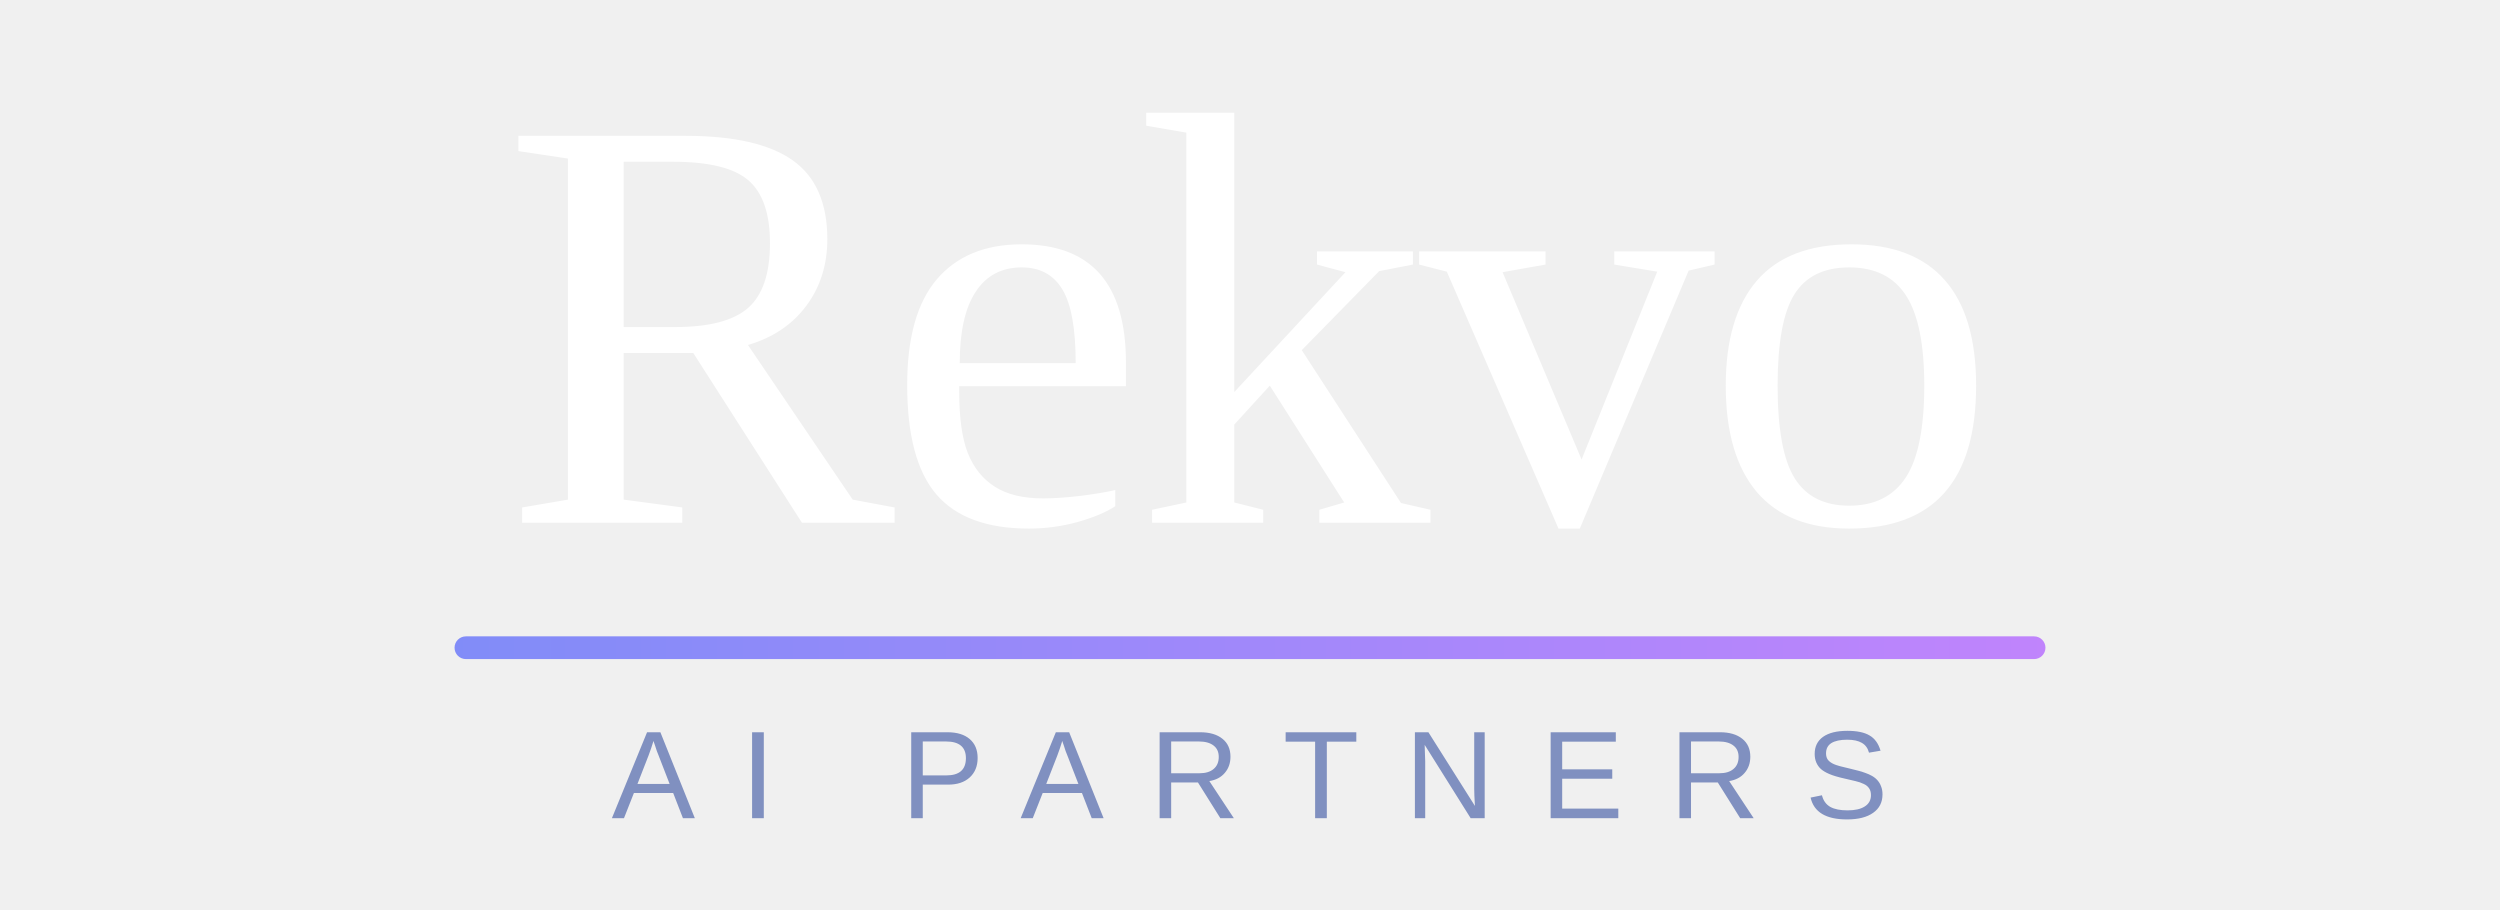
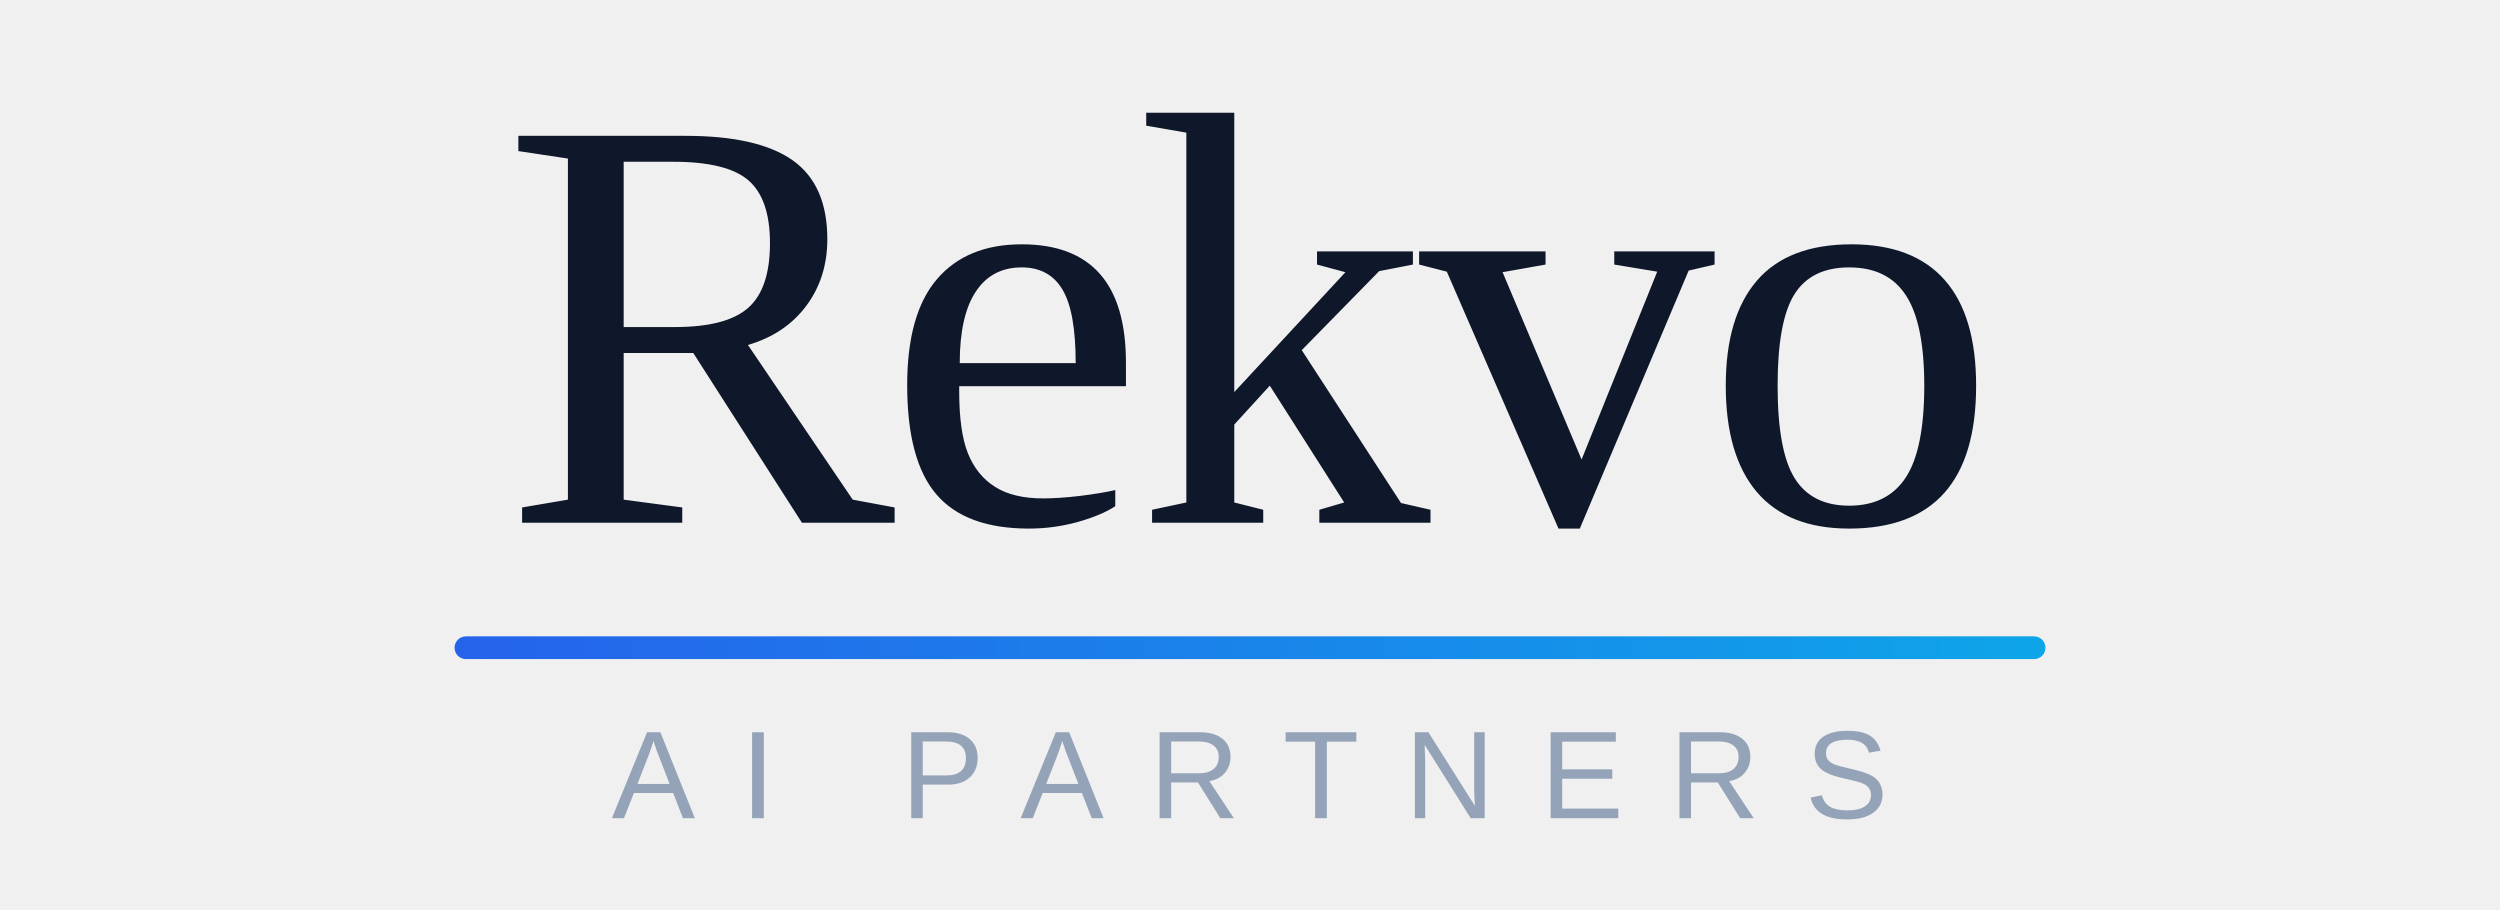
<svg xmlns="http://www.w3.org/2000/svg" viewBox="0 0 220 80" width="220" height="80">
  <defs>
    <linearGradient id="lg" x1="0%" y1="0%" x2="100%" y2="0%">
-       <stop offset="0%" stop-color="#818cf8" />
-       <stop offset="100%" stop-color="#c084fc" />
+       <stop offset="0%" stop-color="#2563eb" />
+       <stop offset="100%" stop-color="#0ea5e9" />
    </linearGradient>
  </defs>
-   <text x="110" y="46" font-family="Georgia, 'Times New Roman', serif" font-size="52" font-weight="400" fill="white" text-anchor="middle" letter-spacing="-1">Rekvo</text>
+   <text x="110" y="46" font-family="Georgia, 'Times New Roman', serif" font-size="52" font-weight="400" fill="#0f172a" text-anchor="middle" letter-spacing="-1">Rekvo</text>
  <rect x="40" y="56" width="140" height="2" fill="url(#lg)" rx="1" />
-   <text x="110" y="72" font-family="'Helvetica Neue', Arial, sans-serif" font-size="11" font-weight="400" fill="#8090c0" text-anchor="middle" letter-spacing="4">AI PARTNERS</text>
+   <text x="110" y="72" font-family="'Helvetica Neue', Arial, sans-serif" font-size="11" font-weight="400" fill="#94a3b8" text-anchor="middle" letter-spacing="4">AI PARTNERS</text>
</svg>
